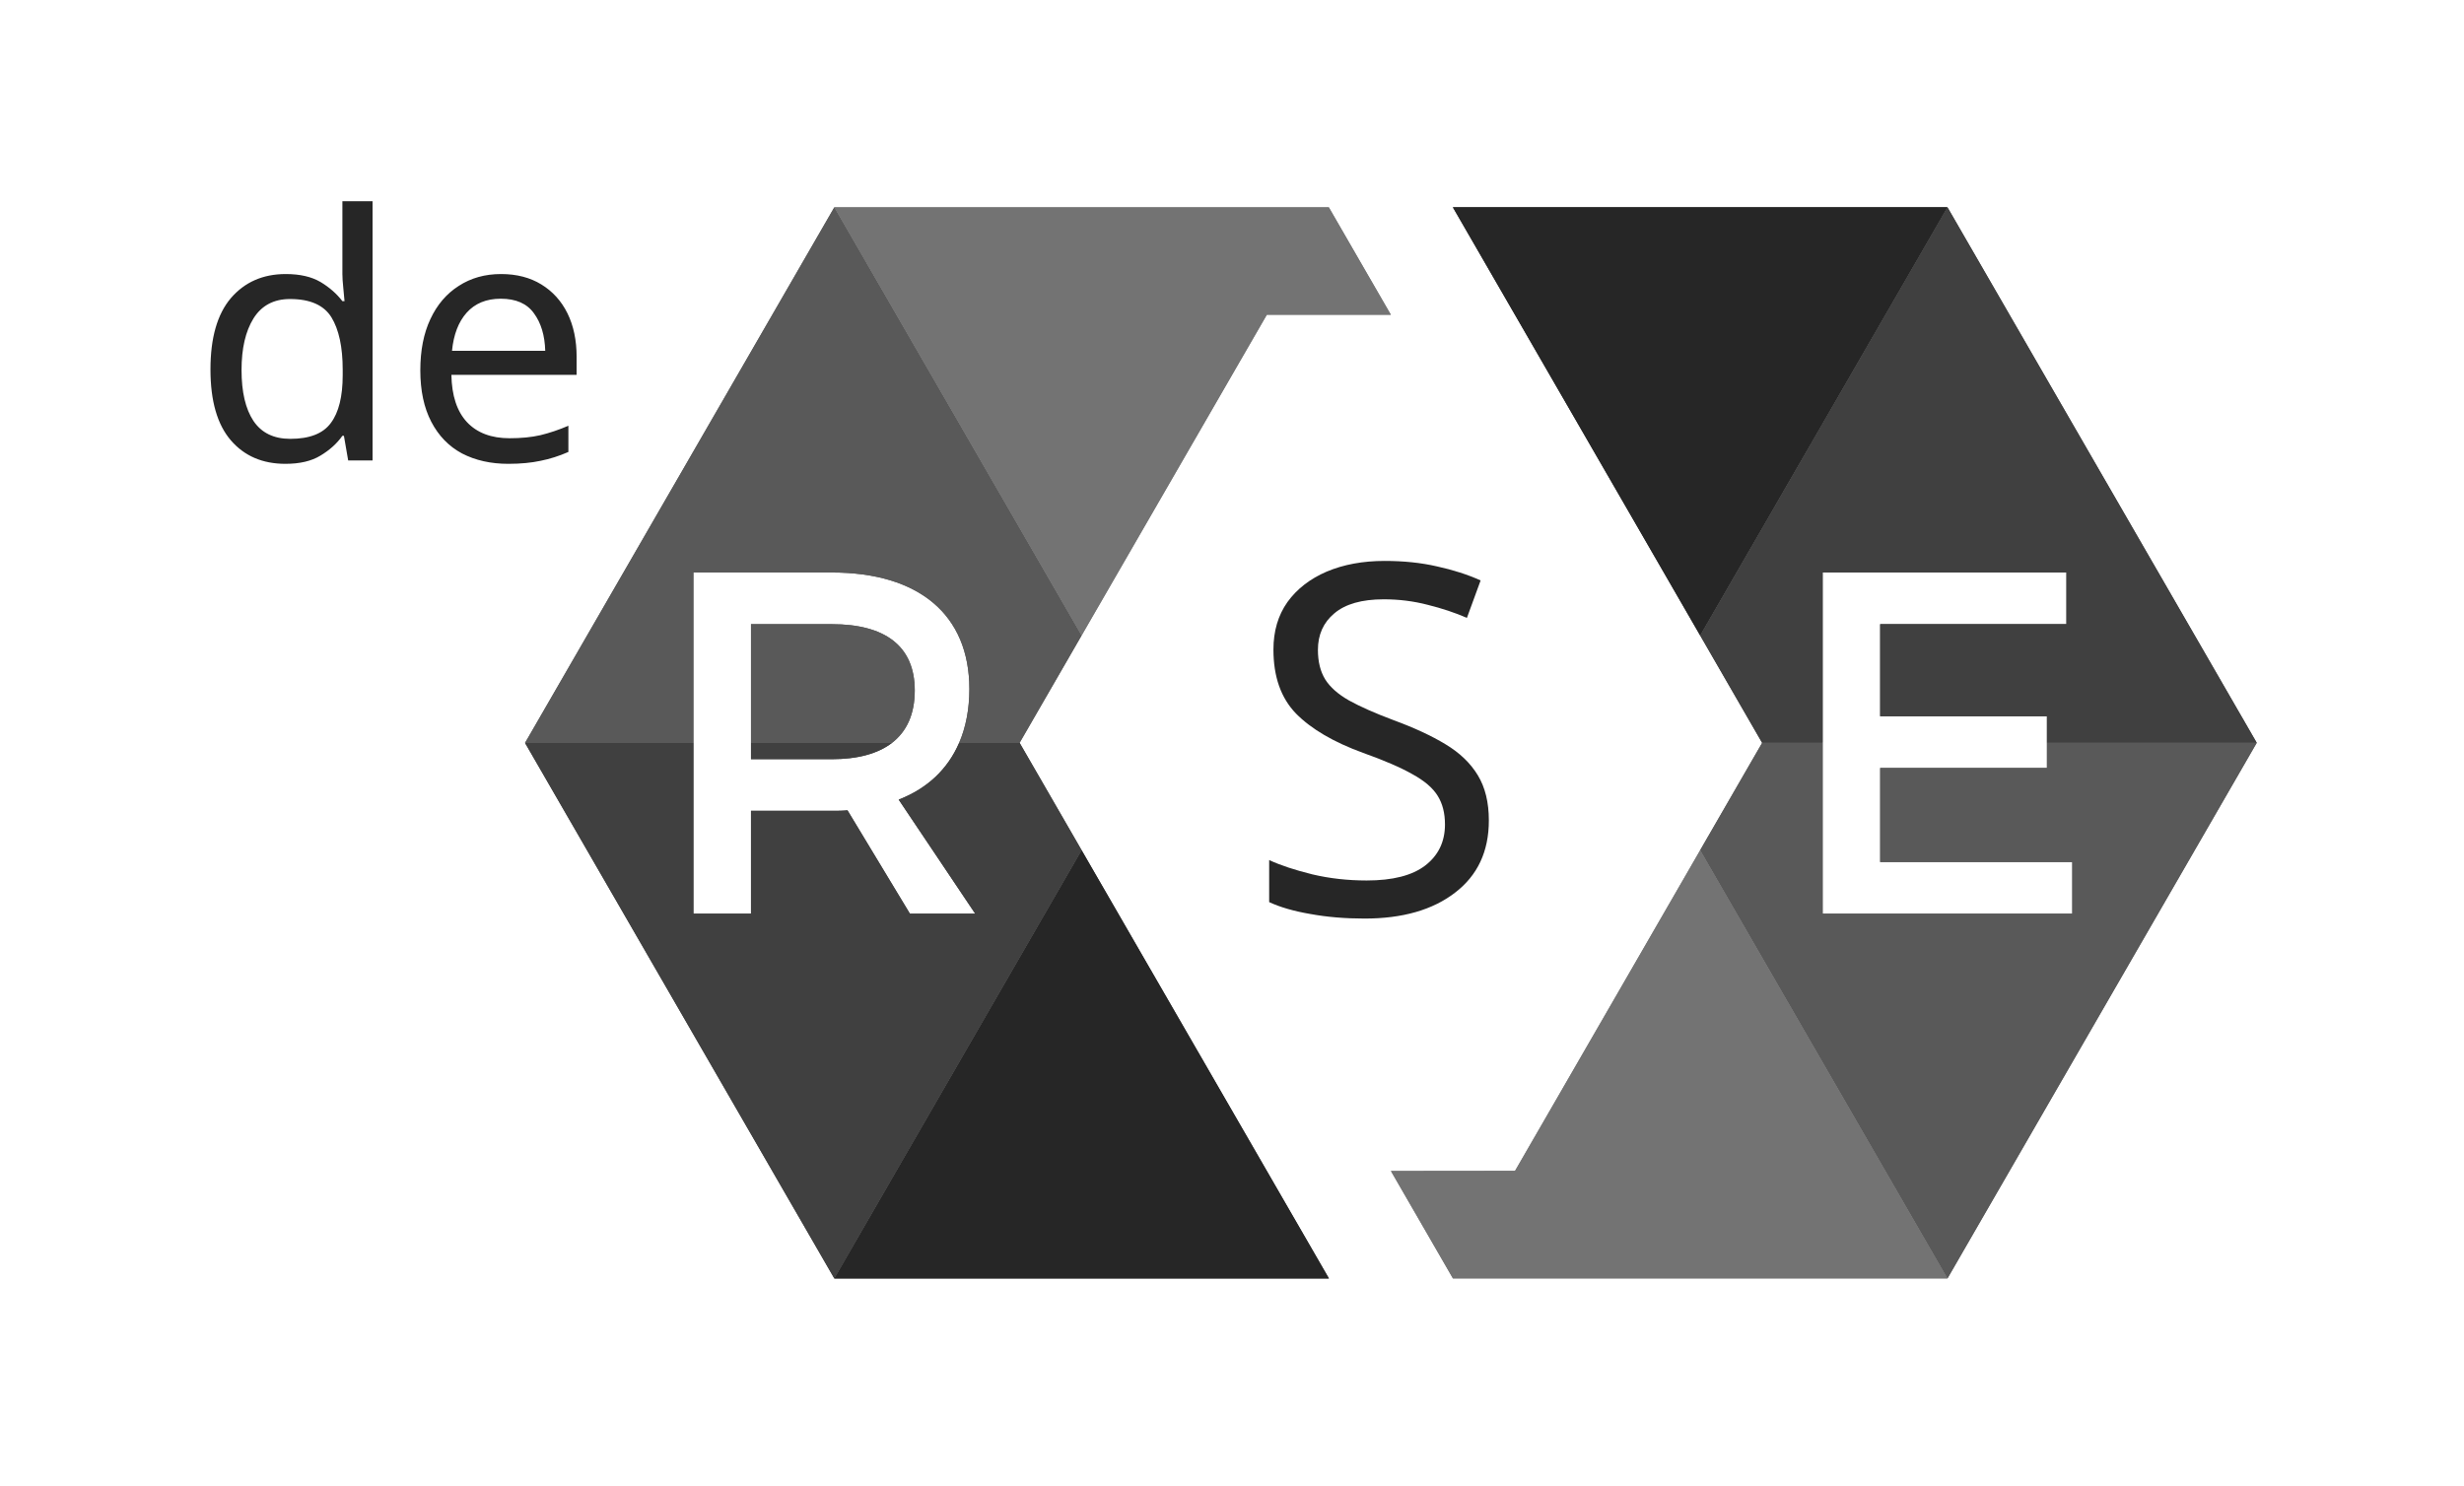
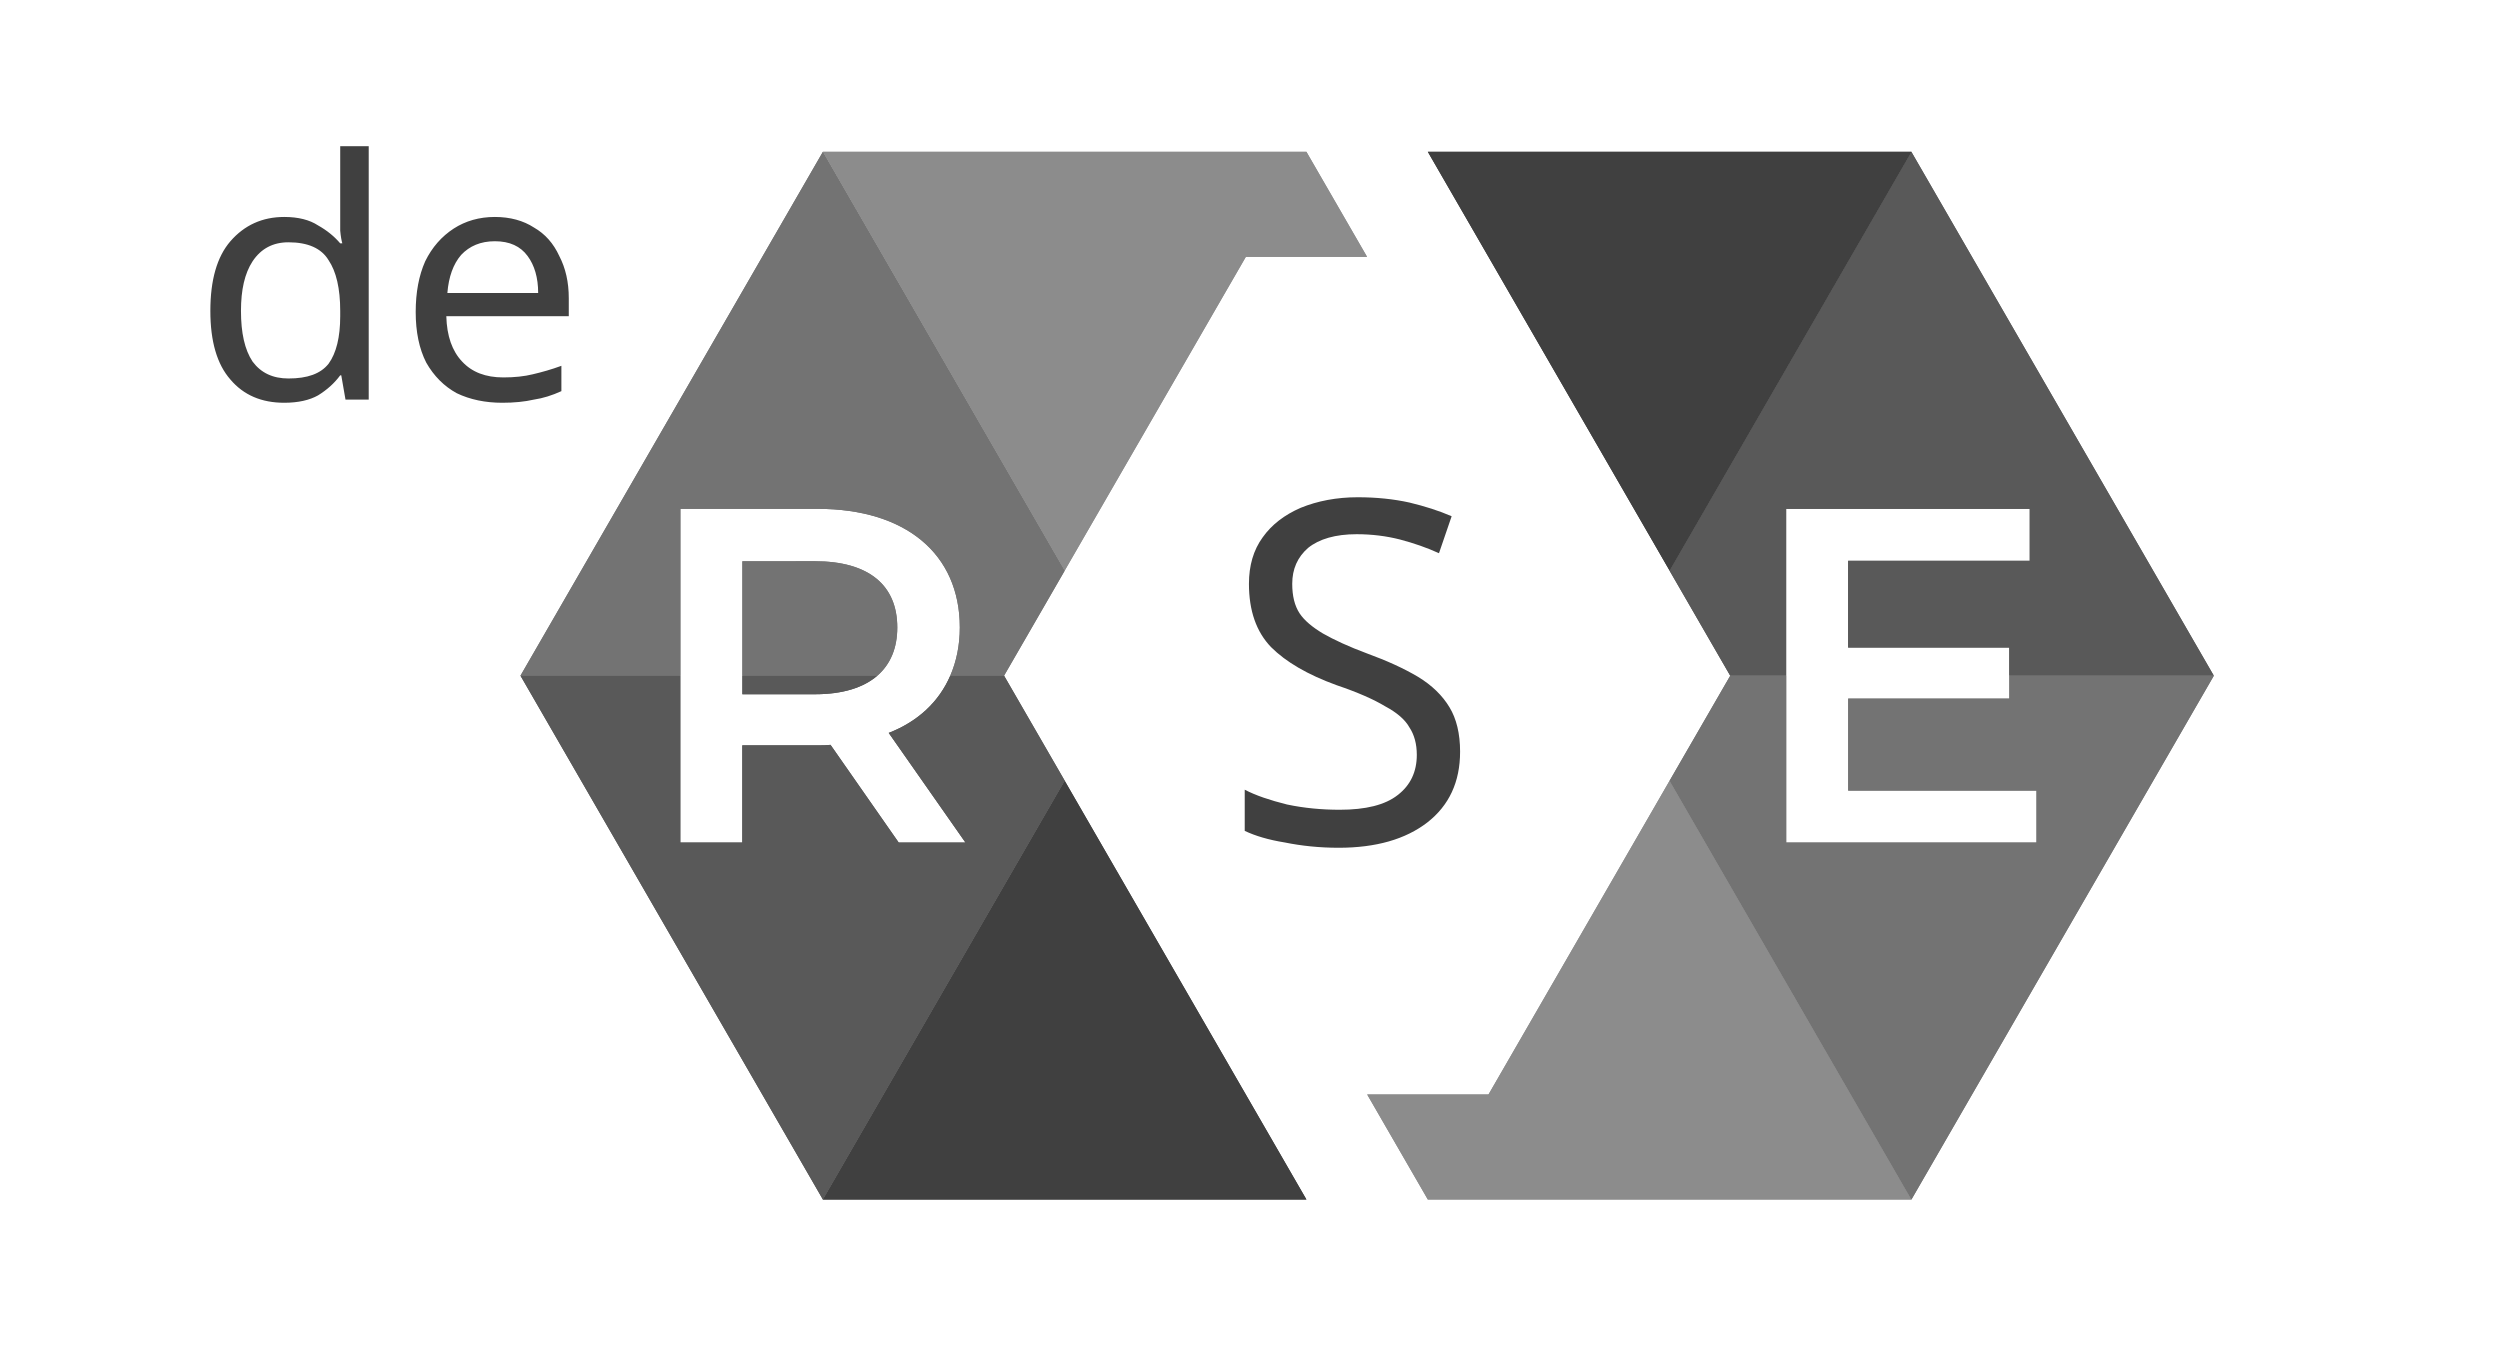
- <svg xmlns="http://www.w3.org/2000/svg" version="1.1" id="svg9275" viewBox="0 0 126.36 76.204" height="21.507mm" width="35.662mm">
-   <defs id="defs9277" />
-   <g id="g4534">
-     <g id="g4507">
-       <g id="g4806" transform="translate(-0.4646374,-0.06520655)">
-         <text xml:space="preserve" style="font-style:normal;font-variant:normal;font-weight:normal;font-stretch:normal;font-size:12.562px;line-height:125%;font-family:Montserrat;-inkscape-font-specification:Montserrat;text-align:start;letter-spacing:0px;word-spacing:0px;writing-mode:lr-tb;text-anchor:start;display:inline;fill:#621e4b;fill-opacity:1;stroke:none;stroke-width:0.434px;stroke-linecap:butt;stroke-linejoin:miter;stroke-opacity:1" x="9.825" y="23.68" id="text9933">
-           <tspan x="9.825" y="23.68" style="font-style:normal;font-variant:normal;font-weight:200;font-stretch:normal;font-size:17.5px;font-family:Montserrat;-inkscape-font-specification:'Montserrat Ultra-Light';fill:#621e4b;fill-opacity:1;stroke-width:0.434px" id="tspan9935" />
-         </text>
-         <path id="path9895" d="m 55.933,43.676 -12.682,21.963 25.362,0 0,-0.002 z" style="opacity:1;fill:#262626;fill-opacity:1;fill-rule:nonzero;stroke:none;stroke-width:5.315;stroke-linecap:butt;stroke-linejoin:round;stroke-miterlimit:4;stroke-dasharray:none;stroke-dashoffset:0;stroke-opacity:0.953;paint-order:stroke markers fill" />
-         <path style="opacity:1;fill:#404040;fill-opacity:1;fill-rule:nonzero;stroke:none;stroke-width:5.315;stroke-linecap:butt;stroke-linejoin:round;stroke-miterlimit:4;stroke-dasharray:none;stroke-dashoffset:0;stroke-opacity:0.953;paint-order:stroke markers fill" d="m 27.39,38.17 15.861,27.469 12.682,-21.964 -3.179,-5.506 -3.104,0 c -0.583,1.353 -1.637,2.344 -3.098,2.91 l 3.924,5.85 -3.349,0 -3.201,-5.301 c -0.25,0.025 -0.525,0.026 -0.8,0.026 l -4.149,0 0,5.275 -2.952,0 0,-8.76 z m 11.587,0 0,0.835 4.149,0 c 1.318,0 2.356,-0.279 3.08,-0.835 z" id="path160" />
-         <path style="opacity:1;fill:#595959;fill-opacity:1;fill-rule:nonzero;stroke:none;stroke-width:5.315;stroke-linecap:butt;stroke-linejoin:round;stroke-miterlimit:4;stroke-dasharray:none;stroke-dashoffset:0;stroke-opacity:0.953;paint-order:stroke markers fill" d="m 43.251,10.699 -15.861,27.471 8.635,0 0,-8.74 7.101,0 c 4.475,0 7.05,2.175 7.05,5.975 0,1.04 -0.181,1.965 -0.526,2.765 l 3.104,0 -0.002,-0.004 3.179,-5.506 z m -4.274,21.381 0,6.09 7.229,0 c 0.759,-0.584 1.17,-1.474 1.17,-2.69 0,-2.3 -1.55,-3.4 -4.25,-3.4 z" id="path162" />
-         <path id="path150" d="M 74.971,10.695 87.653,32.659 100.334,10.695 Z" style="opacity:1;fill:#262626;fill-opacity:1;fill-rule:nonzero;stroke:none;stroke-width:5.315;stroke-linecap:butt;stroke-linejoin:round;stroke-miterlimit:4;stroke-dasharray:none;stroke-dashoffset:0;stroke-opacity:0.953;paint-order:stroke markers fill" />
-         <path style="opacity:1;fill:#404040;fill-opacity:1;fill-rule:nonzero;stroke:none;stroke-width:5.315;stroke-linecap:butt;stroke-linejoin:round;stroke-miterlimit:4;stroke-dasharray:none;stroke-dashoffset:0;stroke-opacity:0.953;paint-order:stroke markers fill" d="m 100.334,10.695 -12.68,21.965 3.177,5.504 3.104,0 0,-8.734 12.501,0 0,2.65 -9.551,0 0,4.724 8.551,0 0,1.36 10.759,0 z" id="path154" />
-         <path id="path156" d="m 87.654,43.674 -9.494,16.447 -6.365,0.007 3.181,5.51 25.358,-0.002 z" style="opacity:1;fill:#737373;fill-opacity:1;fill-rule:nonzero;stroke:none;stroke-width:5.315;stroke-linecap:butt;stroke-linejoin:round;stroke-miterlimit:4;stroke-dasharray:none;stroke-dashoffset:0;stroke-opacity:0.953;paint-order:stroke markers fill" />
-         <path id="path126" d="m 90.833,38.166 -3.179,5.506 12.682,21.965 15.859,-27.471 -10.759,0 0,1.289 -8.551,0 0,4.825 9.851,0 0,2.65 -12.801,0 0,-8.763 z" style="opacity:1;fill:#595959;fill-opacity:1;fill-rule:nonzero;stroke:none;stroke-width:5.315;stroke-linecap:butt;stroke-linejoin:round;stroke-miterlimit:4;stroke-dasharray:none;stroke-dashoffset:0;stroke-opacity:0.953;paint-order:stroke markers fill" />
-         <text xml:space="preserve" style="font-style:normal;font-variant:normal;font-weight:200;font-stretch:normal;font-size:25px;line-height:125%;font-family:Montserrat;-inkscape-font-specification:'Montserrat Ultra-Light';text-align:start;letter-spacing:0px;word-spacing:0px;writing-mode:lr-tb;text-anchor:start;fill:#262626;fill-opacity:1;stroke:none;stroke-width:0.937px;stroke-linecap:butt;stroke-linejoin:miter;stroke-opacity:1" x="64.268" y="46.93" id="text4700">
-           <tspan id="tspan4698" x="64.268" y="46.93" style="font-style:normal;font-variant:normal;font-weight:normal;font-stretch:normal;font-size:25px;line-height:125%;font-family:Montserrat;-inkscape-font-specification:'Montserrat, Normal';text-align:start;writing-mode:lr-tb;text-anchor:start;fill:#262626;fill-opacity:1;stroke-width:0.937px">S</tspan>
-         </text>
-         <path id="path158" d="m 43.251,10.699 12.68,21.962 9.499,-16.452 6.361,0 -3.181,-5.51 z" style="opacity:1;fill:#737373;fill-opacity:1;fill-rule:nonzero;stroke:none;stroke-width:5.315;stroke-linecap:butt;stroke-linejoin:round;stroke-miterlimit:4;stroke-dasharray:none;stroke-dashoffset:0;stroke-opacity:0.953;paint-order:stroke markers fill" />
-         <path style="opacity:1;fill:#000000;fill-opacity:0;fill-rule:nonzero;stroke:none;stroke-width:5.315;stroke-linecap:butt;stroke-linejoin:round;stroke-miterlimit:4;stroke-dasharray:none;stroke-dashoffset:0;stroke-opacity:0.953;paint-order:stroke markers fill" d="m 43.251,10.699 12.68,21.962 9.499,-16.452 6.361,0 -3.181,-5.51 z" id="path132" />
-         <path id="path9921" d="m 43.251,10.699 12.68,21.962 9.499,-16.452 6.361,0 -3.181,-5.51 z" style="opacity:1;fill:#000000;fill-opacity:0;fill-rule:nonzero;stroke:none;stroke-width:5.315;stroke-linecap:butt;stroke-linejoin:round;stroke-miterlimit:4;stroke-dasharray:none;stroke-dashoffset:0;stroke-opacity:0.953;paint-order:stroke markers fill" />
-         <text id="text4706" y="23.684" x="10.29" style="font-style:normal;font-variant:normal;font-weight:normal;font-stretch:normal;font-size:19.768px;line-height:125%;font-family:Montserrat;-inkscape-font-specification:Montserrat;text-align:start;letter-spacing:0px;word-spacing:0px;writing-mode:lr-tb;text-anchor:start;fill:#262626;fill-opacity:1;stroke:none;stroke-width:0.741px;stroke-linecap:butt;stroke-linejoin:miter;stroke-opacity:1" xml:space="preserve">
-           <tspan style="font-style:normal;font-variant:normal;font-weight:normal;font-stretch:normal;font-size:17.5px;line-height:125%;font-family:Montserrat;-inkscape-font-specification:'Montserrat, Normal';text-align:start;writing-mode:lr-tb;text-anchor:start;fill:#262626;fill-opacity:1;stroke-width:0.741px" y="23.684" x="10.29" id="tspan4704">de</tspan>
-         </text>
-         <path style="opacity:1;fill:#262626;fill-opacity:1;fill-rule:nonzero;stroke:none;stroke-width:5.315;stroke-linecap:butt;stroke-linejoin:round;stroke-miterlimit:4;stroke-dasharray:none;stroke-dashoffset:0;stroke-opacity:0.953;paint-order:stroke markers fill" d="m 55.933,43.676 -12.682,21.963 25.362,0 0,-0.002 z" id="path5573" />
-         <path id="path5575" d="m 27.39,38.17 15.861,27.469 12.682,-21.964 -3.179,-5.506 -3.104,0 c -0.583,1.353 -1.637,2.344 -3.098,2.91 l 3.924,5.85 -3.349,0 -3.201,-5.301 c -0.25,0.025 -0.525,0.026 -0.8,0.026 l -4.149,0 0,5.275 -2.952,0 0,-8.76 z m 11.587,0 0,0.835 4.149,0 c 1.318,0 2.356,-0.279 3.08,-0.835 z" style="opacity:1;fill:#404040;fill-opacity:1;fill-rule:nonzero;stroke:none;stroke-width:5.315;stroke-linecap:butt;stroke-linejoin:round;stroke-miterlimit:4;stroke-dasharray:none;stroke-dashoffset:0;stroke-opacity:0.953;paint-order:stroke markers fill" />
-         <path id="path5577" d="m 43.251,10.699 -15.861,27.471 8.635,0 0,-8.74 7.101,0 c 4.475,0 7.05,2.175 7.05,5.975 0,1.04 -0.181,1.965 -0.526,2.765 l 3.104,0 -0.002,-0.004 3.179,-5.506 z m -4.274,21.381 0,6.09 7.229,0 c 0.759,-0.584 1.17,-1.474 1.17,-2.69 0,-2.3 -1.55,-3.4 -4.25,-3.4 z" style="opacity:1;fill:#595959;fill-opacity:1;fill-rule:nonzero;stroke:none;stroke-width:5.315;stroke-linecap:butt;stroke-linejoin:round;stroke-miterlimit:4;stroke-dasharray:none;stroke-dashoffset:0;stroke-opacity:0.953;paint-order:stroke markers fill" />
-         <path style="opacity:1;fill:#737373;fill-opacity:1;fill-rule:nonzero;stroke:none;stroke-width:5.315;stroke-linecap:butt;stroke-linejoin:round;stroke-miterlimit:4;stroke-dasharray:none;stroke-dashoffset:0;stroke-opacity:0.953;paint-order:stroke markers fill" d="m 43.251,10.699 12.68,21.962 9.499,-16.452 6.361,0 -3.181,-5.51 z" id="path5579" />
-         <path style="opacity:1;fill:#262626;fill-opacity:1;fill-rule:nonzero;stroke:none;stroke-width:5.315;stroke-linecap:butt;stroke-linejoin:round;stroke-miterlimit:4;stroke-dasharray:none;stroke-dashoffset:0;stroke-opacity:0.953;paint-order:stroke markers fill" d="M 74.971,10.695 87.653,32.659 100.334,10.695 Z" id="path5581" />
-         <path id="path5583" d="m 100.334,10.695 -12.68,21.965 3.177,5.504 3.104,0 0,-8.734 12.501,0 0,2.65 -9.551,0 0,4.724 8.551,0 0,1.36 10.759,0 z" style="opacity:1;fill:#404040;fill-opacity:1;fill-rule:nonzero;stroke:none;stroke-width:5.315;stroke-linecap:butt;stroke-linejoin:round;stroke-miterlimit:4;stroke-dasharray:none;stroke-dashoffset:0;stroke-opacity:0.953;paint-order:stroke markers fill" />
-         <path style="opacity:1;fill:#595959;fill-opacity:1;fill-rule:nonzero;stroke:none;stroke-width:5.315;stroke-linecap:butt;stroke-linejoin:round;stroke-miterlimit:4;stroke-dasharray:none;stroke-dashoffset:0;stroke-opacity:0.953;paint-order:stroke markers fill" d="m 90.833,38.166 -3.179,5.506 12.682,21.965 15.859,-27.471 -10.759,0 0,1.289 -8.551,0 0,4.825 9.851,0 0,2.65 -12.801,0 0,-8.763 z" id="path5585" />
-         <path style="opacity:1;fill:#737373;fill-opacity:1;fill-rule:nonzero;stroke:none;stroke-width:5.315;stroke-linecap:butt;stroke-linejoin:round;stroke-miterlimit:4;stroke-dasharray:none;stroke-dashoffset:0;stroke-opacity:0.953;paint-order:stroke markers fill" d="m 87.654,43.674 -9.494,16.447 -6.365,0.007 3.181,5.51 25.358,-0.002 z" id="path5587" />
-       </g>
+ <svg xmlns="http://www.w3.org/2000/svg" width="37mm" height="20mm" viewBox="0 0 37 20" version="1.1" id="svg4769">
+   <defs id="defs4763" />
+   <g transform="translate(0,-277)" id="g5743">
+     <g id="g5701">
+       <path id="path4669" d="m 24.71,288.555 -2.68,4.643 h -1.796 l 0.898,1.555 h 5.29e-4 7.157 z" style="opacity:1;fill:#8c8c8c;fill-opacity:1;fill-rule:nonzero;stroke:none;stroke-width:0.265;stroke-linecap:butt;stroke-linejoin:round;stroke-miterlimit:4;stroke-dasharray:none;stroke-dashoffset:0;stroke-opacity:0.941;paint-order:stroke markers fill" />
+       <path id="path4663" d="m 12.179,279.247 -4.476,7.753 h 2.367 v -2.469 h 2.032 c 1.298,0 2.103,0.663 2.103,1.756 0,0.264 -0.05,0.502 -0.141,0.713 h 0.796 l 0.898,-1.555 z m -1.192,6.06 v 1.693 h 1.998 c 0.194,-0.169 0.295,-0.41 0.295,-0.713 0,-0.621 -0.416,-0.981 -1.221,-0.981 z" style="opacity:1;fill:#737373;fill-opacity:1;fill-rule:nonzero;stroke:none;stroke-width:0.265;stroke-linecap:butt;stroke-linejoin:round;stroke-miterlimit:4;stroke-dasharray:none;stroke-dashoffset:0;stroke-opacity:0.941;paint-order:stroke markers fill" />
+       <path id="path4665" d="m 15.757,288.555 -3.579,6.198 h 7.157 z" style="opacity:1;fill:#404040;fill-opacity:1;fill-rule:nonzero;stroke:none;stroke-width:0.265;stroke-linecap:butt;stroke-linejoin:round;stroke-miterlimit:4;stroke-dasharray:none;stroke-dashoffset:0;stroke-opacity:0.941;paint-order:stroke markers fill" />
+       <path id="path4671" d="m 12.179,279.247 3.578,6.198 2.681,-4.643 h 1.795 l -0.898,-1.555 z" style="opacity:1;fill:#8c8c8c;fill-opacity:1;fill-rule:nonzero;stroke:none;stroke-width:0.265;stroke-linecap:butt;stroke-linejoin:round;stroke-miterlimit:4;stroke-dasharray:none;stroke-dashoffset:0;stroke-opacity:0.941;paint-order:stroke markers fill" />
+       <path id="path4673" d="m 7.703,287 4.476,7.753 3.579,-6.198 -0.898,-1.555 h -0.796 c -0.167,0.386 -0.477,0.678 -0.911,0.847 l 1.136,1.623 h -0.988 l -1.009,-1.446 c -0.064,0.007 -0.127,0.007 -0.191,0.007 h -1.115 v 1.439 h -0.917 v -2.47 z m 3.284,0 v 0.275 h 1.072 c 0.413,0 0.721,-0.098 0.926,-0.275 z" style="opacity:1;fill:#595959;fill-opacity:1;fill-rule:nonzero;stroke:none;stroke-width:0.265;stroke-linecap:butt;stroke-linejoin:round;stroke-miterlimit:4;stroke-dasharray:none;stroke-dashoffset:0;stroke-opacity:0.941;paint-order:stroke markers fill" />
+       <path id="path4667" d="m 28.288,279.247 -3.579,6.198 0.898,1.555 h 0.828 v -2.469 h 3.605 v 0.769 h -2.688 v 1.284 h 2.385 v 0.416 h 3.027 z" style="opacity:1;fill:#595959;fill-opacity:1;fill-rule:nonzero;stroke:none;stroke-width:0.265;stroke-linecap:butt;stroke-linejoin:round;stroke-miterlimit:4;stroke-dasharray:none;stroke-dashoffset:0;stroke-opacity:0.941;paint-order:stroke markers fill" />
+       <path id="path4675" d="m 25.608,287 -0.898,1.555 3.579,6.198 4.476,-7.753 h -3.027 v 0.339 h -2.385 v 1.362 h 2.787 v 0.769 h -3.704 v -2.47 z" style="opacity:1;fill:#737373;fill-opacity:1;fill-rule:nonzero;stroke:none;stroke-width:0.265;stroke-linecap:butt;stroke-linejoin:round;stroke-miterlimit:4;stroke-dasharray:none;stroke-dashoffset:0;stroke-opacity:0.941;paint-order:stroke markers fill" />
+       <path id="path4677" d="m 21.132,279.247 3.578,6.198 3.579,-6.198 z" style="opacity:1;fill:#404040;fill-opacity:1;fill-rule:nonzero;stroke:none;stroke-width:0.265;stroke-linecap:butt;stroke-linejoin:round;stroke-miterlimit:4;stroke-dasharray:none;stroke-dashoffset:0;stroke-opacity:0.941;paint-order:stroke markers fill" />
+     </g>
+     <text xml:space="preserve" style="font-style:normal;font-variant:normal;font-weight:normal;font-stretch:normal;font-size:7.056px;line-height:125%;font-family:Montserrat;-inkscape-font-specification:Montserrat;text-align:start;letter-spacing:0px;word-spacing:0px;writing-mode:lr-tb;text-anchor:start;fill:#404040;fill-opacity:1;stroke:none;stroke-width:0.265px;stroke-linecap:butt;stroke-linejoin:miter;stroke-opacity:1" x="2.847" y="282.912" id="text5346">
+       <tspan id="tspan5344" x="2.847" y="282.912" style="font-style:normal;font-variant:normal;font-weight:normal;font-stretch:normal;font-size:4.939px;font-family:Montserrat;-inkscape-font-specification:Montserrat;fill:#404040;fill-opacity:1;stroke-width:0.265px">de</tspan>
+     </text>
+     <text xml:space="preserve" style="font-style:normal;font-variant:normal;font-weight:normal;font-stretch:normal;font-size:7.056px;line-height:125%;font-family:Montserrat;-inkscape-font-specification:Montserrat;text-align:start;letter-spacing:0px;word-spacing:0px;writing-mode:lr-tb;text-anchor:start;fill:#404040;fill-opacity:1;stroke:none;stroke-width:0.265px;stroke-linecap:butt;stroke-linejoin:miter;stroke-opacity:1" x="18.064" y="289.469" id="text5362">
+       <tspan id="tspan5360" x="18.064" y="289.469" style="font-style:normal;font-variant:normal;font-weight:normal;font-stretch:normal;font-family:Montserrat;-inkscape-font-specification:Montserrat;fill:#404040;fill-opacity:1;stroke-width:0.265px">S</tspan>
+     </text>
+     <g id="g5719">
+       <path style="opacity:1;fill:#8c8c8c;fill-opacity:1;fill-rule:nonzero;stroke:none;stroke-width:0.265;stroke-linecap:butt;stroke-linejoin:round;stroke-miterlimit:4;stroke-dasharray:none;stroke-dashoffset:0;stroke-opacity:0.941;paint-order:stroke markers fill" d="m 24.71,288.555 -2.68,4.643 h -1.796 l 0.898,1.555 h 5.29e-4 7.157 z" id="path5703" />
+       <path style="opacity:1;fill:#737373;fill-opacity:1;fill-rule:nonzero;stroke:none;stroke-width:0.265;stroke-linecap:butt;stroke-linejoin:round;stroke-miterlimit:4;stroke-dasharray:none;stroke-dashoffset:0;stroke-opacity:0.941;paint-order:stroke markers fill" d="m 12.179,279.247 -4.476,7.753 h 2.367 v -2.469 h 2.032 c 1.298,0 2.103,0.663 2.103,1.756 0,0.264 -0.05,0.502 -0.141,0.713 h 0.796 l 0.898,-1.555 z m -1.192,6.06 v 1.693 h 1.998 c 0.194,-0.169 0.295,-0.41 0.295,-0.713 0,-0.621 -0.416,-0.981 -1.221,-0.981 z" id="path5705" />
+       <path style="opacity:1;fill:#404040;fill-opacity:1;fill-rule:nonzero;stroke:none;stroke-width:0.265;stroke-linecap:butt;stroke-linejoin:round;stroke-miterlimit:4;stroke-dasharray:none;stroke-dashoffset:0;stroke-opacity:0.941;paint-order:stroke markers fill" d="m 15.757,288.555 -3.579,6.198 h 7.157 z" id="path5707" />
+       <path style="opacity:1;fill:#8c8c8c;fill-opacity:1;fill-rule:nonzero;stroke:none;stroke-width:0.265;stroke-linecap:butt;stroke-linejoin:round;stroke-miterlimit:4;stroke-dasharray:none;stroke-dashoffset:0;stroke-opacity:0.941;paint-order:stroke markers fill" d="m 12.179,279.247 3.578,6.198 2.681,-4.643 h 1.795 l -0.898,-1.555 z" id="path5709" />
+       <path style="opacity:1;fill:#595959;fill-opacity:1;fill-rule:nonzero;stroke:none;stroke-width:0.265;stroke-linecap:butt;stroke-linejoin:round;stroke-miterlimit:4;stroke-dasharray:none;stroke-dashoffset:0;stroke-opacity:0.941;paint-order:stroke markers fill" d="m 7.703,287 4.476,7.753 3.579,-6.198 -0.898,-1.555 h -0.796 c -0.167,0.386 -0.477,0.678 -0.911,0.847 l 1.136,1.623 h -0.988 l -1.009,-1.446 c -0.064,0.007 -0.127,0.007 -0.191,0.007 h -1.115 v 1.439 h -0.917 v -2.47 z m 3.284,0 v 0.275 h 1.072 c 0.413,0 0.721,-0.098 0.926,-0.275 z" id="path5711" />
+       <path style="opacity:1;fill:#595959;fill-opacity:1;fill-rule:nonzero;stroke:none;stroke-width:0.265;stroke-linecap:butt;stroke-linejoin:round;stroke-miterlimit:4;stroke-dasharray:none;stroke-dashoffset:0;stroke-opacity:0.941;paint-order:stroke markers fill" d="m 28.288,279.247 -3.579,6.198 0.898,1.555 h 0.828 v -2.469 h 3.605 v 0.769 h -2.688 v 1.284 h 2.385 v 0.416 h 3.027 z" id="path5713" />
+       <path style="opacity:1;fill:#737373;fill-opacity:1;fill-rule:nonzero;stroke:none;stroke-width:0.265;stroke-linecap:butt;stroke-linejoin:round;stroke-miterlimit:4;stroke-dasharray:none;stroke-dashoffset:0;stroke-opacity:0.941;paint-order:stroke markers fill" d="m 25.608,287 -0.898,1.555 3.579,6.198 4.476,-7.753 h -3.027 v 0.339 h -2.385 v 1.362 h 2.787 v 0.769 h -3.704 v -2.47 z" id="path5715" />
+       <path style="opacity:1;fill:#404040;fill-opacity:1;fill-rule:nonzero;stroke:none;stroke-width:0.265;stroke-linecap:butt;stroke-linejoin:round;stroke-miterlimit:4;stroke-dasharray:none;stroke-dashoffset:0;stroke-opacity:0.941;paint-order:stroke markers fill" d="m 21.132,279.247 3.578,6.198 3.579,-6.198 z" id="path5717" />
    </g>
  </g>
</svg>
